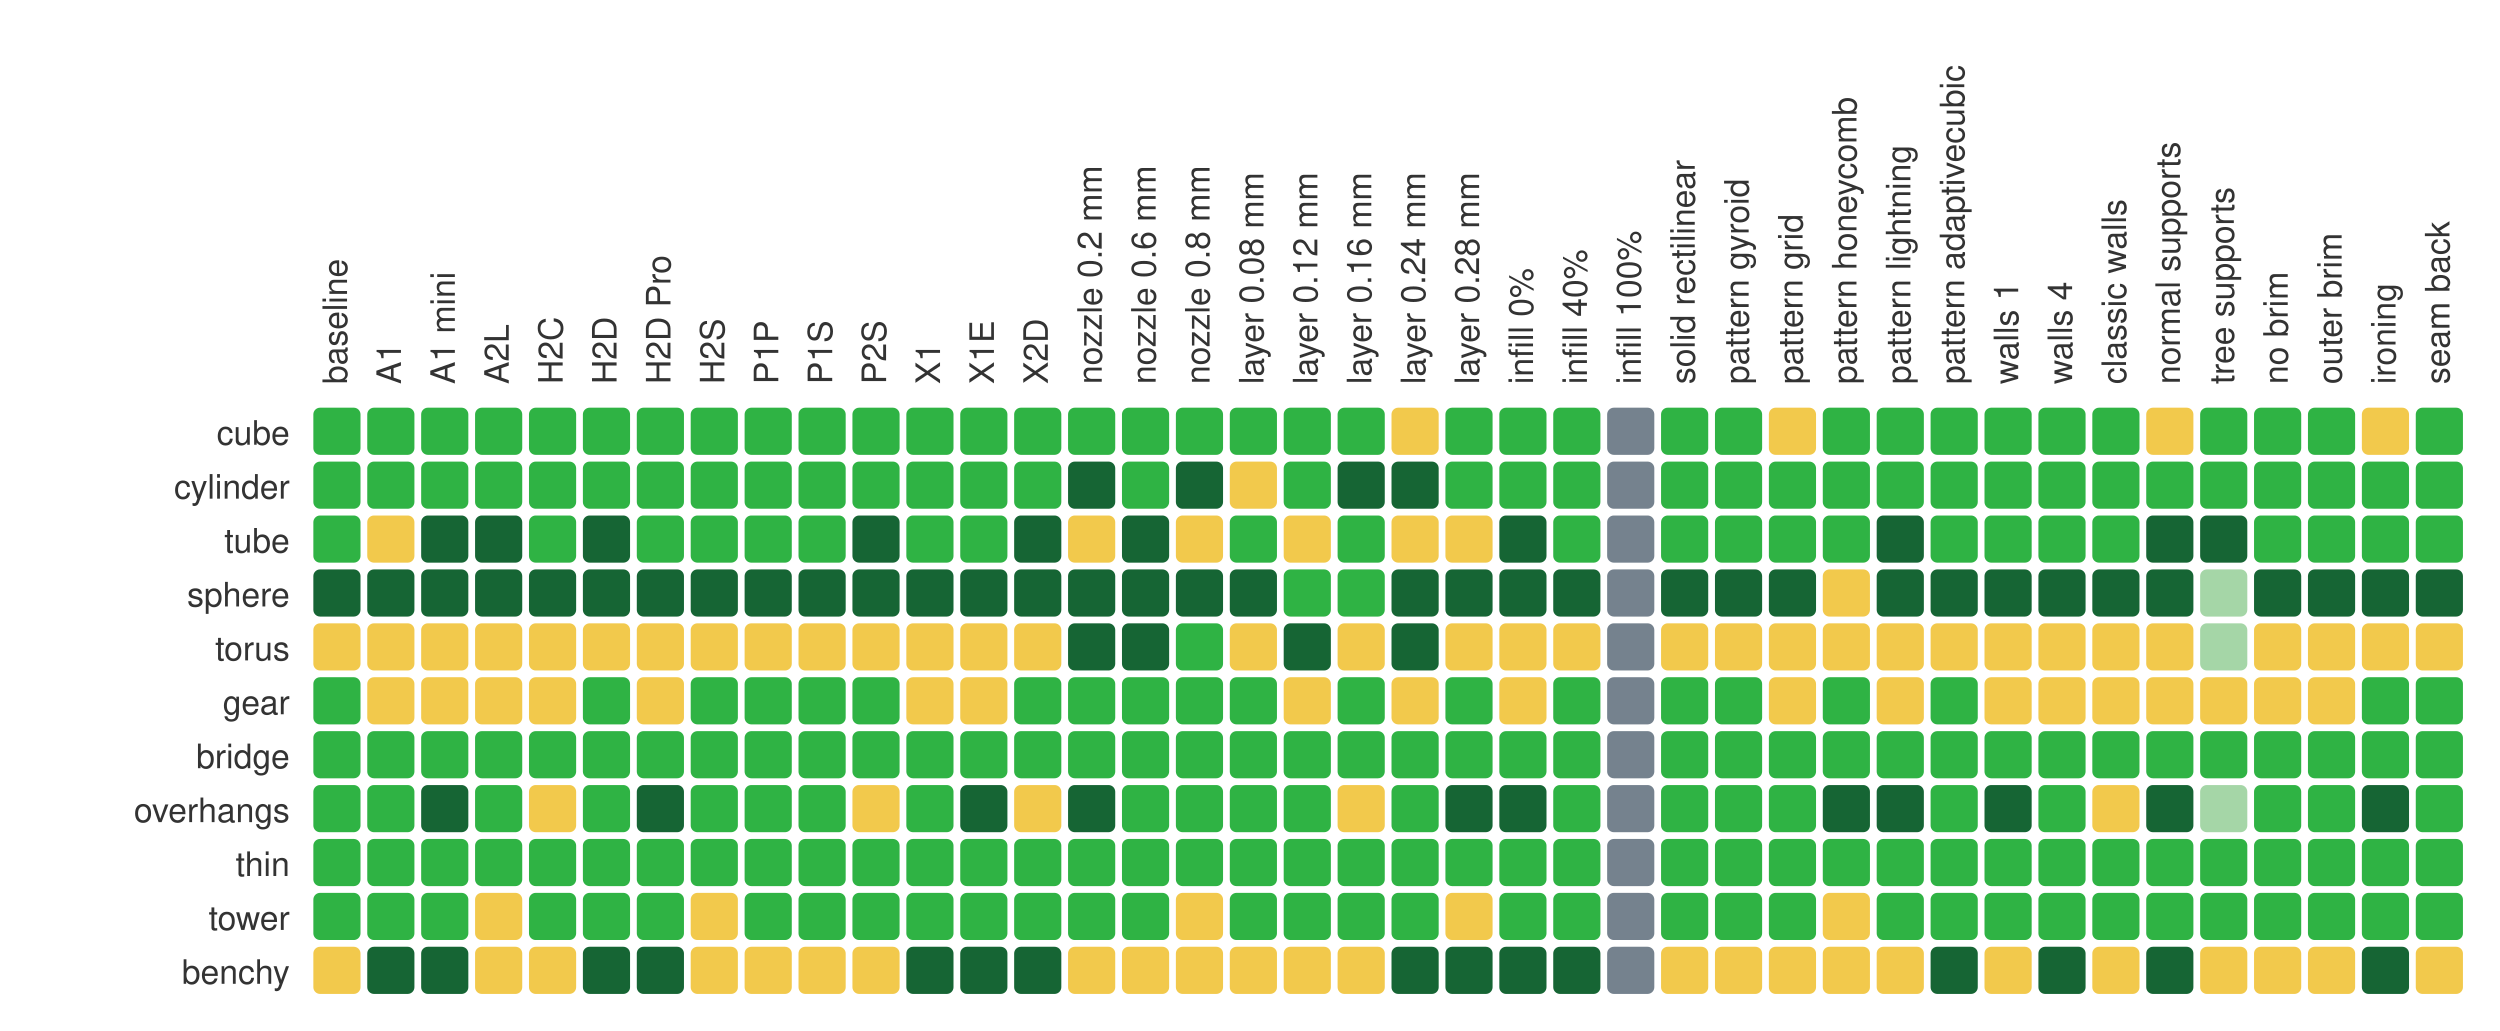
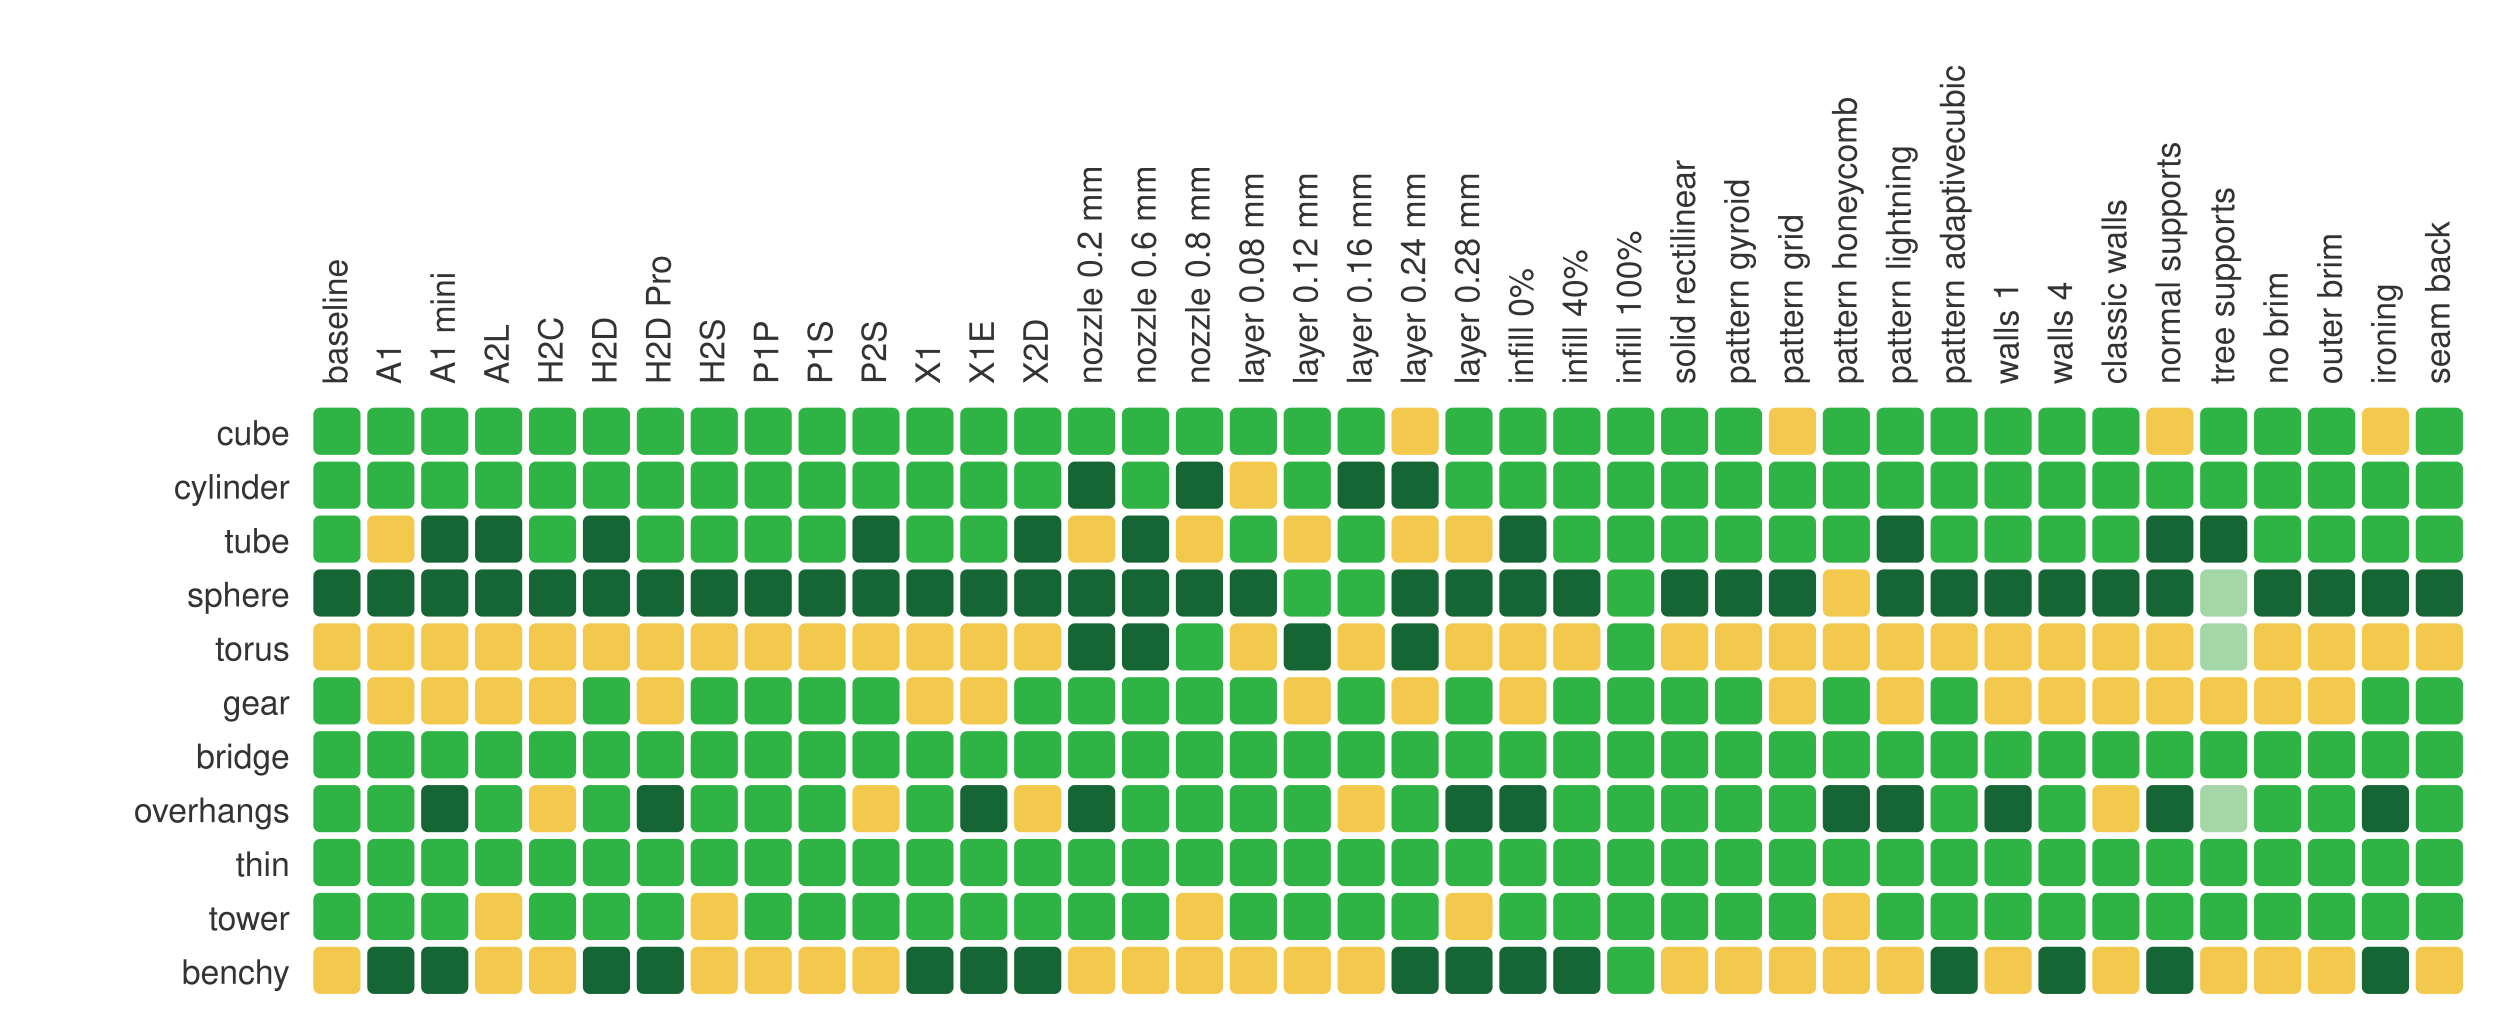
<svg xmlns="http://www.w3.org/2000/svg" width="742" height="306" font-family="Helvetica,Arial,sans-serif" font-size="10">
  <rect width="742" height="306" fill="white" />
  <text transform="translate(103.0,114) rotate(-90)" fill="#333">baseline</text>
  <text transform="translate(119.0,114) rotate(-90)" fill="#333">A1</text>
  <text transform="translate(135.0,114) rotate(-90)" fill="#333">A1 mini</text>
  <text transform="translate(151.0,114) rotate(-90)" fill="#333">A2L</text>
  <text transform="translate(167.0,114) rotate(-90)" fill="#333">H2C</text>
  <text transform="translate(183.0,114) rotate(-90)" fill="#333">H2D</text>
  <text transform="translate(199.0,114) rotate(-90)" fill="#333">H2D Pro</text>
  <text transform="translate(215.0,114) rotate(-90)" fill="#333">H2S</text>
  <text transform="translate(231.0,114) rotate(-90)" fill="#333">P1P</text>
  <text transform="translate(247.0,114) rotate(-90)" fill="#333">P1S</text>
  <text transform="translate(263.0,114) rotate(-90)" fill="#333">P2S</text>
  <text transform="translate(279.0,114) rotate(-90)" fill="#333">X1</text>
  <text transform="translate(295.0,114) rotate(-90)" fill="#333">X1E</text>
  <text transform="translate(311.0,114) rotate(-90)" fill="#333">X2D</text>
  <text transform="translate(327.0,114) rotate(-90)" fill="#333">nozzle 0.2 mm</text>
  <text transform="translate(343.0,114) rotate(-90)" fill="#333">nozzle 0.6 mm</text>
  <text transform="translate(359.0,114) rotate(-90)" fill="#333">nozzle 0.8 mm</text>
  <text transform="translate(375.0,114) rotate(-90)" fill="#333">layer 0.08 mm</text>
  <text transform="translate(391.0,114) rotate(-90)" fill="#333">layer 0.12 mm</text>
  <text transform="translate(407.0,114) rotate(-90)" fill="#333">layer 0.16 mm</text>
  <text transform="translate(423.0,114) rotate(-90)" fill="#333">layer 0.24 mm</text>
  <text transform="translate(439.0,114) rotate(-90)" fill="#333">layer 0.28 mm</text>
  <text transform="translate(455.0,114) rotate(-90)" fill="#333">infill 0%</text>
  <text transform="translate(471.0,114) rotate(-90)" fill="#333">infill 40%</text>
  <text transform="translate(487.0,114) rotate(-90)" fill="#333">infill 100%</text>
  <text transform="translate(503.0,114) rotate(-90)" fill="#333">solid rectilinear</text>
  <text transform="translate(519.0,114) rotate(-90)" fill="#333">pattern gyroid</text>
  <text transform="translate(535.0,114) rotate(-90)" fill="#333">pattern grid</text>
  <text transform="translate(551.0,114) rotate(-90)" fill="#333">pattern honeycomb</text>
  <text transform="translate(567.0,114) rotate(-90)" fill="#333">pattern lightning</text>
  <text transform="translate(583.0,114) rotate(-90)" fill="#333">pattern adaptivecubic</text>
  <text transform="translate(599.0,114) rotate(-90)" fill="#333">walls 1</text>
  <text transform="translate(615.0,114) rotate(-90)" fill="#333">walls 4</text>
  <text transform="translate(631.0,114) rotate(-90)" fill="#333">classic walls</text>
  <text transform="translate(647.0,114) rotate(-90)" fill="#333">normal supports</text>
  <text transform="translate(663.0,114) rotate(-90)" fill="#333">tree supports</text>
  <text transform="translate(679.0,114) rotate(-90)" fill="#333">no brim</text>
  <text transform="translate(695.0,114) rotate(-90)" fill="#333">outer brim</text>
  <text transform="translate(711.0,114) rotate(-90)" fill="#333">ironing</text>
  <text transform="translate(727.0,114) rotate(-90)" fill="#333">seam back</text>
  <text x="86" y="132" text-anchor="end" fill="#333">cube</text>
  <rect x="93" y="121" width="14" height="14" rx="2" fill="#2FB344" />
  <rect x="109" y="121" width="14" height="14" rx="2" fill="#2FB344" />
  <rect x="125" y="121" width="14" height="14" rx="2" fill="#2FB344" />
  <rect x="141" y="121" width="14" height="14" rx="2" fill="#2FB344" />
  <rect x="157" y="121" width="14" height="14" rx="2" fill="#2FB344" />
  <rect x="173" y="121" width="14" height="14" rx="2" fill="#2FB344" />
  <rect x="189" y="121" width="14" height="14" rx="2" fill="#2FB344" />
  <rect x="205" y="121" width="14" height="14" rx="2" fill="#2FB344" />
  <rect x="221" y="121" width="14" height="14" rx="2" fill="#2FB344" />
  <rect x="237" y="121" width="14" height="14" rx="2" fill="#2FB344" />
  <rect x="253" y="121" width="14" height="14" rx="2" fill="#2FB344" />
  <rect x="269" y="121" width="14" height="14" rx="2" fill="#2FB344" />
  <rect x="285" y="121" width="14" height="14" rx="2" fill="#2FB344" />
  <rect x="301" y="121" width="14" height="14" rx="2" fill="#2FB344" />
  <rect x="317" y="121" width="14" height="14" rx="2" fill="#2FB344" />
  <rect x="333" y="121" width="14" height="14" rx="2" fill="#2FB344" />
  <rect x="349" y="121" width="14" height="14" rx="2" fill="#2FB344" />
  <rect x="365" y="121" width="14" height="14" rx="2" fill="#2FB344" />
  <rect x="381" y="121" width="14" height="14" rx="2" fill="#2FB344" />
  <rect x="397" y="121" width="14" height="14" rx="2" fill="#2FB344" />
  <rect x="413" y="121" width="14" height="14" rx="2" fill="#F2C94C" />
  <rect x="429" y="121" width="14" height="14" rx="2" fill="#2FB344" />
  <rect x="445" y="121" width="14" height="14" rx="2" fill="#2FB344" />
  <rect x="461" y="121" width="14" height="14" rx="2" fill="#2FB344" />
-   <rect x="477" y="121" width="14" height="14" rx="2" fill="#75828E" />
+   <rect x="477" y="121" width="14" height="14" rx="2" fill="#2FB344" />
  <rect x="493" y="121" width="14" height="14" rx="2" fill="#2FB344" />
  <rect x="509" y="121" width="14" height="14" rx="2" fill="#2FB344" />
  <rect x="525" y="121" width="14" height="14" rx="2" fill="#F2C94C" />
  <rect x="541" y="121" width="14" height="14" rx="2" fill="#2FB344" />
  <rect x="557" y="121" width="14" height="14" rx="2" fill="#2FB344" />
  <rect x="573" y="121" width="14" height="14" rx="2" fill="#2FB344" />
  <rect x="589" y="121" width="14" height="14" rx="2" fill="#2FB344" />
  <rect x="605" y="121" width="14" height="14" rx="2" fill="#2FB344" />
  <rect x="621" y="121" width="14" height="14" rx="2" fill="#2FB344" />
  <rect x="637" y="121" width="14" height="14" rx="2" fill="#F2C94C" />
  <rect x="653" y="121" width="14" height="14" rx="2" fill="#2FB344" />
  <rect x="669" y="121" width="14" height="14" rx="2" fill="#2FB344" />
  <rect x="685" y="121" width="14" height="14" rx="2" fill="#2FB344" />
  <rect x="701" y="121" width="14" height="14" rx="2" fill="#F2C94C" />
  <rect x="717" y="121" width="14" height="14" rx="2" fill="#2FB344" />
  <text x="86" y="148" text-anchor="end" fill="#333">cylinder</text>
  <rect x="93" y="137" width="14" height="14" rx="2" fill="#2FB344" />
  <rect x="109" y="137" width="14" height="14" rx="2" fill="#2FB344" />
  <rect x="125" y="137" width="14" height="14" rx="2" fill="#2FB344" />
  <rect x="141" y="137" width="14" height="14" rx="2" fill="#2FB344" />
  <rect x="157" y="137" width="14" height="14" rx="2" fill="#2FB344" />
  <rect x="173" y="137" width="14" height="14" rx="2" fill="#2FB344" />
  <rect x="189" y="137" width="14" height="14" rx="2" fill="#2FB344" />
  <rect x="205" y="137" width="14" height="14" rx="2" fill="#2FB344" />
  <rect x="221" y="137" width="14" height="14" rx="2" fill="#2FB344" />
  <rect x="237" y="137" width="14" height="14" rx="2" fill="#2FB344" />
  <rect x="253" y="137" width="14" height="14" rx="2" fill="#2FB344" />
  <rect x="269" y="137" width="14" height="14" rx="2" fill="#2FB344" />
  <rect x="285" y="137" width="14" height="14" rx="2" fill="#2FB344" />
  <rect x="301" y="137" width="14" height="14" rx="2" fill="#2FB344" />
  <rect x="317" y="137" width="14" height="14" rx="2" fill="#166534" />
  <rect x="333" y="137" width="14" height="14" rx="2" fill="#2FB344" />
  <rect x="349" y="137" width="14" height="14" rx="2" fill="#166534" />
  <rect x="365" y="137" width="14" height="14" rx="2" fill="#F2C94C" />
  <rect x="381" y="137" width="14" height="14" rx="2" fill="#2FB344" />
  <rect x="397" y="137" width="14" height="14" rx="2" fill="#166534" />
  <rect x="413" y="137" width="14" height="14" rx="2" fill="#166534" />
  <rect x="429" y="137" width="14" height="14" rx="2" fill="#2FB344" />
  <rect x="445" y="137" width="14" height="14" rx="2" fill="#2FB344" />
  <rect x="461" y="137" width="14" height="14" rx="2" fill="#2FB344" />
-   <rect x="477" y="137" width="14" height="14" rx="2" fill="#75828E" />
+   <rect x="477" y="137" width="14" height="14" rx="2" fill="#2FB344" />
  <rect x="493" y="137" width="14" height="14" rx="2" fill="#2FB344" />
  <rect x="509" y="137" width="14" height="14" rx="2" fill="#2FB344" />
  <rect x="525" y="137" width="14" height="14" rx="2" fill="#2FB344" />
  <rect x="541" y="137" width="14" height="14" rx="2" fill="#2FB344" />
  <rect x="557" y="137" width="14" height="14" rx="2" fill="#2FB344" />
  <rect x="573" y="137" width="14" height="14" rx="2" fill="#2FB344" />
  <rect x="589" y="137" width="14" height="14" rx="2" fill="#2FB344" />
  <rect x="605" y="137" width="14" height="14" rx="2" fill="#2FB344" />
  <rect x="621" y="137" width="14" height="14" rx="2" fill="#2FB344" />
  <rect x="637" y="137" width="14" height="14" rx="2" fill="#2FB344" />
  <rect x="653" y="137" width="14" height="14" rx="2" fill="#2FB344" />
  <rect x="669" y="137" width="14" height="14" rx="2" fill="#2FB344" />
  <rect x="685" y="137" width="14" height="14" rx="2" fill="#2FB344" />
  <rect x="701" y="137" width="14" height="14" rx="2" fill="#2FB344" />
  <rect x="717" y="137" width="14" height="14" rx="2" fill="#2FB344" />
  <text x="86" y="164" text-anchor="end" fill="#333">tube</text>
  <rect x="93" y="153" width="14" height="14" rx="2" fill="#2FB344" />
  <rect x="109" y="153" width="14" height="14" rx="2" fill="#F2C94C" />
  <rect x="125" y="153" width="14" height="14" rx="2" fill="#166534" />
  <rect x="141" y="153" width="14" height="14" rx="2" fill="#166534" />
  <rect x="157" y="153" width="14" height="14" rx="2" fill="#2FB344" />
  <rect x="173" y="153" width="14" height="14" rx="2" fill="#166534" />
  <rect x="189" y="153" width="14" height="14" rx="2" fill="#2FB344" />
  <rect x="205" y="153" width="14" height="14" rx="2" fill="#2FB344" />
  <rect x="221" y="153" width="14" height="14" rx="2" fill="#2FB344" />
  <rect x="237" y="153" width="14" height="14" rx="2" fill="#2FB344" />
  <rect x="253" y="153" width="14" height="14" rx="2" fill="#166534" />
  <rect x="269" y="153" width="14" height="14" rx="2" fill="#2FB344" />
  <rect x="285" y="153" width="14" height="14" rx="2" fill="#2FB344" />
  <rect x="301" y="153" width="14" height="14" rx="2" fill="#166534" />
  <rect x="317" y="153" width="14" height="14" rx="2" fill="#F2C94C" />
  <rect x="333" y="153" width="14" height="14" rx="2" fill="#166534" />
  <rect x="349" y="153" width="14" height="14" rx="2" fill="#F2C94C" />
  <rect x="365" y="153" width="14" height="14" rx="2" fill="#2FB344" />
  <rect x="381" y="153" width="14" height="14" rx="2" fill="#F2C94C" />
  <rect x="397" y="153" width="14" height="14" rx="2" fill="#2FB344" />
  <rect x="413" y="153" width="14" height="14" rx="2" fill="#F2C94C" />
  <rect x="429" y="153" width="14" height="14" rx="2" fill="#F2C94C" />
  <rect x="445" y="153" width="14" height="14" rx="2" fill="#166534" />
  <rect x="461" y="153" width="14" height="14" rx="2" fill="#2FB344" />
-   <rect x="477" y="153" width="14" height="14" rx="2" fill="#75828E" />
+   <rect x="477" y="153" width="14" height="14" rx="2" fill="#2FB344" />
  <rect x="493" y="153" width="14" height="14" rx="2" fill="#2FB344" />
  <rect x="509" y="153" width="14" height="14" rx="2" fill="#2FB344" />
  <rect x="525" y="153" width="14" height="14" rx="2" fill="#2FB344" />
  <rect x="541" y="153" width="14" height="14" rx="2" fill="#2FB344" />
  <rect x="557" y="153" width="14" height="14" rx="2" fill="#166534" />
  <rect x="573" y="153" width="14" height="14" rx="2" fill="#2FB344" />
  <rect x="589" y="153" width="14" height="14" rx="2" fill="#2FB344" />
  <rect x="605" y="153" width="14" height="14" rx="2" fill="#2FB344" />
  <rect x="621" y="153" width="14" height="14" rx="2" fill="#2FB344" />
  <rect x="637" y="153" width="14" height="14" rx="2" fill="#166534" />
  <rect x="653" y="153" width="14" height="14" rx="2" fill="#166534" />
  <rect x="669" y="153" width="14" height="14" rx="2" fill="#2FB344" />
  <rect x="685" y="153" width="14" height="14" rx="2" fill="#2FB344" />
  <rect x="701" y="153" width="14" height="14" rx="2" fill="#2FB344" />
  <rect x="717" y="153" width="14" height="14" rx="2" fill="#2FB344" />
  <text x="86" y="180" text-anchor="end" fill="#333">sphere</text>
  <rect x="93" y="169" width="14" height="14" rx="2" fill="#166534" />
  <rect x="109" y="169" width="14" height="14" rx="2" fill="#166534" />
  <rect x="125" y="169" width="14" height="14" rx="2" fill="#166534" />
  <rect x="141" y="169" width="14" height="14" rx="2" fill="#166534" />
  <rect x="157" y="169" width="14" height="14" rx="2" fill="#166534" />
  <rect x="173" y="169" width="14" height="14" rx="2" fill="#166534" />
  <rect x="189" y="169" width="14" height="14" rx="2" fill="#166534" />
  <rect x="205" y="169" width="14" height="14" rx="2" fill="#166534" />
  <rect x="221" y="169" width="14" height="14" rx="2" fill="#166534" />
  <rect x="237" y="169" width="14" height="14" rx="2" fill="#166534" />
  <rect x="253" y="169" width="14" height="14" rx="2" fill="#166534" />
  <rect x="269" y="169" width="14" height="14" rx="2" fill="#166534" />
  <rect x="285" y="169" width="14" height="14" rx="2" fill="#166534" />
  <rect x="301" y="169" width="14" height="14" rx="2" fill="#166534" />
  <rect x="317" y="169" width="14" height="14" rx="2" fill="#166534" />
  <rect x="333" y="169" width="14" height="14" rx="2" fill="#166534" />
  <rect x="349" y="169" width="14" height="14" rx="2" fill="#166534" />
  <rect x="365" y="169" width="14" height="14" rx="2" fill="#166534" />
  <rect x="381" y="169" width="14" height="14" rx="2" fill="#2FB344" />
  <rect x="397" y="169" width="14" height="14" rx="2" fill="#2FB344" />
  <rect x="413" y="169" width="14" height="14" rx="2" fill="#166534" />
  <rect x="429" y="169" width="14" height="14" rx="2" fill="#166534" />
  <rect x="445" y="169" width="14" height="14" rx="2" fill="#166534" />
  <rect x="461" y="169" width="14" height="14" rx="2" fill="#166534" />
-   <rect x="477" y="169" width="14" height="14" rx="2" fill="#75828E" />
+   <rect x="477" y="169" width="14" height="14" rx="2" fill="#2FB344" />
  <rect x="493" y="169" width="14" height="14" rx="2" fill="#166534" />
  <rect x="509" y="169" width="14" height="14" rx="2" fill="#166534" />
  <rect x="525" y="169" width="14" height="14" rx="2" fill="#166534" />
  <rect x="541" y="169" width="14" height="14" rx="2" fill="#F2C94C" />
  <rect x="557" y="169" width="14" height="14" rx="2" fill="#166534" />
  <rect x="573" y="169" width="14" height="14" rx="2" fill="#166534" />
  <rect x="589" y="169" width="14" height="14" rx="2" fill="#166534" />
  <rect x="605" y="169" width="14" height="14" rx="2" fill="#166534" />
  <rect x="621" y="169" width="14" height="14" rx="2" fill="#166534" />
  <rect x="637" y="169" width="14" height="14" rx="2" fill="#166534" />
  <rect x="653" y="169" width="14" height="14" rx="2" fill="#A5D6A7" />
  <rect x="669" y="169" width="14" height="14" rx="2" fill="#166534" />
  <rect x="685" y="169" width="14" height="14" rx="2" fill="#166534" />
  <rect x="701" y="169" width="14" height="14" rx="2" fill="#166534" />
  <rect x="717" y="169" width="14" height="14" rx="2" fill="#166534" />
  <text x="86" y="196" text-anchor="end" fill="#333">torus</text>
  <rect x="93" y="185" width="14" height="14" rx="2" fill="#F2C94C" />
  <rect x="109" y="185" width="14" height="14" rx="2" fill="#F2C94C" />
  <rect x="125" y="185" width="14" height="14" rx="2" fill="#F2C94C" />
  <rect x="141" y="185" width="14" height="14" rx="2" fill="#F2C94C" />
  <rect x="157" y="185" width="14" height="14" rx="2" fill="#F2C94C" />
  <rect x="173" y="185" width="14" height="14" rx="2" fill="#F2C94C" />
  <rect x="189" y="185" width="14" height="14" rx="2" fill="#F2C94C" />
  <rect x="205" y="185" width="14" height="14" rx="2" fill="#F2C94C" />
  <rect x="221" y="185" width="14" height="14" rx="2" fill="#F2C94C" />
  <rect x="237" y="185" width="14" height="14" rx="2" fill="#F2C94C" />
  <rect x="253" y="185" width="14" height="14" rx="2" fill="#F2C94C" />
  <rect x="269" y="185" width="14" height="14" rx="2" fill="#F2C94C" />
  <rect x="285" y="185" width="14" height="14" rx="2" fill="#F2C94C" />
  <rect x="301" y="185" width="14" height="14" rx="2" fill="#F2C94C" />
  <rect x="317" y="185" width="14" height="14" rx="2" fill="#166534" />
  <rect x="333" y="185" width="14" height="14" rx="2" fill="#166534" />
  <rect x="349" y="185" width="14" height="14" rx="2" fill="#2FB344" />
  <rect x="365" y="185" width="14" height="14" rx="2" fill="#F2C94C" />
  <rect x="381" y="185" width="14" height="14" rx="2" fill="#166534" />
  <rect x="397" y="185" width="14" height="14" rx="2" fill="#F2C94C" />
  <rect x="413" y="185" width="14" height="14" rx="2" fill="#166534" />
  <rect x="429" y="185" width="14" height="14" rx="2" fill="#F2C94C" />
  <rect x="445" y="185" width="14" height="14" rx="2" fill="#F2C94C" />
  <rect x="461" y="185" width="14" height="14" rx="2" fill="#F2C94C" />
-   <rect x="477" y="185" width="14" height="14" rx="2" fill="#75828E" />
+   <rect x="477" y="185" width="14" height="14" rx="2" fill="#2FB344" />
  <rect x="493" y="185" width="14" height="14" rx="2" fill="#F2C94C" />
  <rect x="509" y="185" width="14" height="14" rx="2" fill="#F2C94C" />
  <rect x="525" y="185" width="14" height="14" rx="2" fill="#F2C94C" />
  <rect x="541" y="185" width="14" height="14" rx="2" fill="#F2C94C" />
  <rect x="557" y="185" width="14" height="14" rx="2" fill="#F2C94C" />
  <rect x="573" y="185" width="14" height="14" rx="2" fill="#F2C94C" />
  <rect x="589" y="185" width="14" height="14" rx="2" fill="#F2C94C" />
  <rect x="605" y="185" width="14" height="14" rx="2" fill="#F2C94C" />
  <rect x="621" y="185" width="14" height="14" rx="2" fill="#F2C94C" />
  <rect x="637" y="185" width="14" height="14" rx="2" fill="#F2C94C" />
  <rect x="653" y="185" width="14" height="14" rx="2" fill="#A5D6A7" />
  <rect x="669" y="185" width="14" height="14" rx="2" fill="#F2C94C" />
  <rect x="685" y="185" width="14" height="14" rx="2" fill="#F2C94C" />
  <rect x="701" y="185" width="14" height="14" rx="2" fill="#F2C94C" />
  <rect x="717" y="185" width="14" height="14" rx="2" fill="#F2C94C" />
  <text x="86" y="212" text-anchor="end" fill="#333">gear</text>
  <rect x="93" y="201" width="14" height="14" rx="2" fill="#2FB344" />
  <rect x="109" y="201" width="14" height="14" rx="2" fill="#F2C94C" />
  <rect x="125" y="201" width="14" height="14" rx="2" fill="#F2C94C" />
  <rect x="141" y="201" width="14" height="14" rx="2" fill="#F2C94C" />
  <rect x="157" y="201" width="14" height="14" rx="2" fill="#F2C94C" />
  <rect x="173" y="201" width="14" height="14" rx="2" fill="#2FB344" />
  <rect x="189" y="201" width="14" height="14" rx="2" fill="#F2C94C" />
  <rect x="205" y="201" width="14" height="14" rx="2" fill="#2FB344" />
  <rect x="221" y="201" width="14" height="14" rx="2" fill="#2FB344" />
  <rect x="237" y="201" width="14" height="14" rx="2" fill="#2FB344" />
  <rect x="253" y="201" width="14" height="14" rx="2" fill="#2FB344" />
  <rect x="269" y="201" width="14" height="14" rx="2" fill="#F2C94C" />
  <rect x="285" y="201" width="14" height="14" rx="2" fill="#F2C94C" />
  <rect x="301" y="201" width="14" height="14" rx="2" fill="#2FB344" />
  <rect x="317" y="201" width="14" height="14" rx="2" fill="#2FB344" />
  <rect x="333" y="201" width="14" height="14" rx="2" fill="#2FB344" />
  <rect x="349" y="201" width="14" height="14" rx="2" fill="#2FB344" />
  <rect x="365" y="201" width="14" height="14" rx="2" fill="#2FB344" />
  <rect x="381" y="201" width="14" height="14" rx="2" fill="#F2C94C" />
  <rect x="397" y="201" width="14" height="14" rx="2" fill="#2FB344" />
  <rect x="413" y="201" width="14" height="14" rx="2" fill="#F2C94C" />
  <rect x="429" y="201" width="14" height="14" rx="2" fill="#2FB344" />
  <rect x="445" y="201" width="14" height="14" rx="2" fill="#F2C94C" />
  <rect x="461" y="201" width="14" height="14" rx="2" fill="#2FB344" />
-   <rect x="477" y="201" width="14" height="14" rx="2" fill="#75828E" />
+   <rect x="477" y="201" width="14" height="14" rx="2" fill="#2FB344" />
  <rect x="493" y="201" width="14" height="14" rx="2" fill="#2FB344" />
  <rect x="509" y="201" width="14" height="14" rx="2" fill="#2FB344" />
  <rect x="525" y="201" width="14" height="14" rx="2" fill="#F2C94C" />
  <rect x="541" y="201" width="14" height="14" rx="2" fill="#2FB344" />
  <rect x="557" y="201" width="14" height="14" rx="2" fill="#F2C94C" />
  <rect x="573" y="201" width="14" height="14" rx="2" fill="#2FB344" />
  <rect x="589" y="201" width="14" height="14" rx="2" fill="#F2C94C" />
  <rect x="605" y="201" width="14" height="14" rx="2" fill="#F2C94C" />
  <rect x="621" y="201" width="14" height="14" rx="2" fill="#F2C94C" />
  <rect x="637" y="201" width="14" height="14" rx="2" fill="#F2C94C" />
  <rect x="653" y="201" width="14" height="14" rx="2" fill="#F2C94C" />
  <rect x="669" y="201" width="14" height="14" rx="2" fill="#F2C94C" />
  <rect x="685" y="201" width="14" height="14" rx="2" fill="#F2C94C" />
  <rect x="701" y="201" width="14" height="14" rx="2" fill="#2FB344" />
  <rect x="717" y="201" width="14" height="14" rx="2" fill="#2FB344" />
  <text x="86" y="228" text-anchor="end" fill="#333">bridge</text>
  <rect x="93" y="217" width="14" height="14" rx="2" fill="#2FB344" />
  <rect x="109" y="217" width="14" height="14" rx="2" fill="#2FB344" />
  <rect x="125" y="217" width="14" height="14" rx="2" fill="#2FB344" />
  <rect x="141" y="217" width="14" height="14" rx="2" fill="#2FB344" />
  <rect x="157" y="217" width="14" height="14" rx="2" fill="#2FB344" />
  <rect x="173" y="217" width="14" height="14" rx="2" fill="#2FB344" />
  <rect x="189" y="217" width="14" height="14" rx="2" fill="#2FB344" />
  <rect x="205" y="217" width="14" height="14" rx="2" fill="#2FB344" />
  <rect x="221" y="217" width="14" height="14" rx="2" fill="#2FB344" />
  <rect x="237" y="217" width="14" height="14" rx="2" fill="#2FB344" />
  <rect x="253" y="217" width="14" height="14" rx="2" fill="#2FB344" />
  <rect x="269" y="217" width="14" height="14" rx="2" fill="#2FB344" />
  <rect x="285" y="217" width="14" height="14" rx="2" fill="#2FB344" />
  <rect x="301" y="217" width="14" height="14" rx="2" fill="#2FB344" />
  <rect x="317" y="217" width="14" height="14" rx="2" fill="#2FB344" />
  <rect x="333" y="217" width="14" height="14" rx="2" fill="#2FB344" />
  <rect x="349" y="217" width="14" height="14" rx="2" fill="#2FB344" />
  <rect x="365" y="217" width="14" height="14" rx="2" fill="#2FB344" />
  <rect x="381" y="217" width="14" height="14" rx="2" fill="#2FB344" />
  <rect x="397" y="217" width="14" height="14" rx="2" fill="#2FB344" />
  <rect x="413" y="217" width="14" height="14" rx="2" fill="#2FB344" />
  <rect x="429" y="217" width="14" height="14" rx="2" fill="#2FB344" />
  <rect x="445" y="217" width="14" height="14" rx="2" fill="#2FB344" />
  <rect x="461" y="217" width="14" height="14" rx="2" fill="#2FB344" />
-   <rect x="477" y="217" width="14" height="14" rx="2" fill="#75828E" />
+   <rect x="477" y="217" width="14" height="14" rx="2" fill="#2FB344" />
  <rect x="493" y="217" width="14" height="14" rx="2" fill="#2FB344" />
  <rect x="509" y="217" width="14" height="14" rx="2" fill="#2FB344" />
  <rect x="525" y="217" width="14" height="14" rx="2" fill="#2FB344" />
  <rect x="541" y="217" width="14" height="14" rx="2" fill="#2FB344" />
  <rect x="557" y="217" width="14" height="14" rx="2" fill="#2FB344" />
  <rect x="573" y="217" width="14" height="14" rx="2" fill="#2FB344" />
  <rect x="589" y="217" width="14" height="14" rx="2" fill="#2FB344" />
  <rect x="605" y="217" width="14" height="14" rx="2" fill="#2FB344" />
  <rect x="621" y="217" width="14" height="14" rx="2" fill="#2FB344" />
  <rect x="637" y="217" width="14" height="14" rx="2" fill="#2FB344" />
  <rect x="653" y="217" width="14" height="14" rx="2" fill="#2FB344" />
  <rect x="669" y="217" width="14" height="14" rx="2" fill="#2FB344" />
  <rect x="685" y="217" width="14" height="14" rx="2" fill="#2FB344" />
  <rect x="701" y="217" width="14" height="14" rx="2" fill="#2FB344" />
  <rect x="717" y="217" width="14" height="14" rx="2" fill="#2FB344" />
  <text x="86" y="244" text-anchor="end" fill="#333">overhangs</text>
  <rect x="93" y="233" width="14" height="14" rx="2" fill="#2FB344" />
  <rect x="109" y="233" width="14" height="14" rx="2" fill="#2FB344" />
  <rect x="125" y="233" width="14" height="14" rx="2" fill="#166534" />
  <rect x="141" y="233" width="14" height="14" rx="2" fill="#2FB344" />
  <rect x="157" y="233" width="14" height="14" rx="2" fill="#F2C94C" />
  <rect x="173" y="233" width="14" height="14" rx="2" fill="#2FB344" />
  <rect x="189" y="233" width="14" height="14" rx="2" fill="#166534" />
  <rect x="205" y="233" width="14" height="14" rx="2" fill="#2FB344" />
  <rect x="221" y="233" width="14" height="14" rx="2" fill="#2FB344" />
  <rect x="237" y="233" width="14" height="14" rx="2" fill="#2FB344" />
  <rect x="253" y="233" width="14" height="14" rx="2" fill="#F2C94C" />
  <rect x="269" y="233" width="14" height="14" rx="2" fill="#2FB344" />
  <rect x="285" y="233" width="14" height="14" rx="2" fill="#166534" />
  <rect x="301" y="233" width="14" height="14" rx="2" fill="#F2C94C" />
  <rect x="317" y="233" width="14" height="14" rx="2" fill="#166534" />
  <rect x="333" y="233" width="14" height="14" rx="2" fill="#2FB344" />
  <rect x="349" y="233" width="14" height="14" rx="2" fill="#2FB344" />
  <rect x="365" y="233" width="14" height="14" rx="2" fill="#2FB344" />
  <rect x="381" y="233" width="14" height="14" rx="2" fill="#2FB344" />
  <rect x="397" y="233" width="14" height="14" rx="2" fill="#F2C94C" />
  <rect x="413" y="233" width="14" height="14" rx="2" fill="#2FB344" />
  <rect x="429" y="233" width="14" height="14" rx="2" fill="#166534" />
  <rect x="445" y="233" width="14" height="14" rx="2" fill="#166534" />
  <rect x="461" y="233" width="14" height="14" rx="2" fill="#2FB344" />
-   <rect x="477" y="233" width="14" height="14" rx="2" fill="#75828E" />
+   <rect x="477" y="233" width="14" height="14" rx="2" fill="#2FB344" />
  <rect x="493" y="233" width="14" height="14" rx="2" fill="#2FB344" />
  <rect x="509" y="233" width="14" height="14" rx="2" fill="#2FB344" />
  <rect x="525" y="233" width="14" height="14" rx="2" fill="#2FB344" />
  <rect x="541" y="233" width="14" height="14" rx="2" fill="#166534" />
  <rect x="557" y="233" width="14" height="14" rx="2" fill="#166534" />
  <rect x="573" y="233" width="14" height="14" rx="2" fill="#2FB344" />
  <rect x="589" y="233" width="14" height="14" rx="2" fill="#166534" />
  <rect x="605" y="233" width="14" height="14" rx="2" fill="#2FB344" />
  <rect x="621" y="233" width="14" height="14" rx="2" fill="#F2C94C" />
  <rect x="637" y="233" width="14" height="14" rx="2" fill="#166534" />
  <rect x="653" y="233" width="14" height="14" rx="2" fill="#A5D6A7" />
  <rect x="669" y="233" width="14" height="14" rx="2" fill="#2FB344" />
  <rect x="685" y="233" width="14" height="14" rx="2" fill="#2FB344" />
  <rect x="701" y="233" width="14" height="14" rx="2" fill="#166534" />
  <rect x="717" y="233" width="14" height="14" rx="2" fill="#2FB344" />
  <text x="86" y="260" text-anchor="end" fill="#333">thin</text>
  <rect x="93" y="249" width="14" height="14" rx="2" fill="#2FB344" />
  <rect x="109" y="249" width="14" height="14" rx="2" fill="#2FB344" />
  <rect x="125" y="249" width="14" height="14" rx="2" fill="#2FB344" />
  <rect x="141" y="249" width="14" height="14" rx="2" fill="#2FB344" />
  <rect x="157" y="249" width="14" height="14" rx="2" fill="#2FB344" />
  <rect x="173" y="249" width="14" height="14" rx="2" fill="#2FB344" />
  <rect x="189" y="249" width="14" height="14" rx="2" fill="#2FB344" />
  <rect x="205" y="249" width="14" height="14" rx="2" fill="#2FB344" />
  <rect x="221" y="249" width="14" height="14" rx="2" fill="#2FB344" />
  <rect x="237" y="249" width="14" height="14" rx="2" fill="#2FB344" />
  <rect x="253" y="249" width="14" height="14" rx="2" fill="#2FB344" />
  <rect x="269" y="249" width="14" height="14" rx="2" fill="#2FB344" />
  <rect x="285" y="249" width="14" height="14" rx="2" fill="#2FB344" />
  <rect x="301" y="249" width="14" height="14" rx="2" fill="#2FB344" />
  <rect x="317" y="249" width="14" height="14" rx="2" fill="#2FB344" />
  <rect x="333" y="249" width="14" height="14" rx="2" fill="#2FB344" />
  <rect x="349" y="249" width="14" height="14" rx="2" fill="#2FB344" />
  <rect x="365" y="249" width="14" height="14" rx="2" fill="#2FB344" />
  <rect x="381" y="249" width="14" height="14" rx="2" fill="#2FB344" />
  <rect x="397" y="249" width="14" height="14" rx="2" fill="#2FB344" />
  <rect x="413" y="249" width="14" height="14" rx="2" fill="#2FB344" />
  <rect x="429" y="249" width="14" height="14" rx="2" fill="#2FB344" />
  <rect x="445" y="249" width="14" height="14" rx="2" fill="#2FB344" />
  <rect x="461" y="249" width="14" height="14" rx="2" fill="#2FB344" />
-   <rect x="477" y="249" width="14" height="14" rx="2" fill="#75828E" />
+   <rect x="477" y="249" width="14" height="14" rx="2" fill="#2FB344" />
  <rect x="493" y="249" width="14" height="14" rx="2" fill="#2FB344" />
  <rect x="509" y="249" width="14" height="14" rx="2" fill="#2FB344" />
  <rect x="525" y="249" width="14" height="14" rx="2" fill="#2FB344" />
  <rect x="541" y="249" width="14" height="14" rx="2" fill="#2FB344" />
  <rect x="557" y="249" width="14" height="14" rx="2" fill="#2FB344" />
  <rect x="573" y="249" width="14" height="14" rx="2" fill="#2FB344" />
  <rect x="589" y="249" width="14" height="14" rx="2" fill="#2FB344" />
  <rect x="605" y="249" width="14" height="14" rx="2" fill="#2FB344" />
  <rect x="621" y="249" width="14" height="14" rx="2" fill="#2FB344" />
  <rect x="637" y="249" width="14" height="14" rx="2" fill="#2FB344" />
  <rect x="653" y="249" width="14" height="14" rx="2" fill="#2FB344" />
  <rect x="669" y="249" width="14" height="14" rx="2" fill="#2FB344" />
  <rect x="685" y="249" width="14" height="14" rx="2" fill="#2FB344" />
  <rect x="701" y="249" width="14" height="14" rx="2" fill="#2FB344" />
  <rect x="717" y="249" width="14" height="14" rx="2" fill="#2FB344" />
  <text x="86" y="276" text-anchor="end" fill="#333">tower</text>
  <rect x="93" y="265" width="14" height="14" rx="2" fill="#2FB344" />
  <rect x="109" y="265" width="14" height="14" rx="2" fill="#2FB344" />
  <rect x="125" y="265" width="14" height="14" rx="2" fill="#2FB344" />
  <rect x="141" y="265" width="14" height="14" rx="2" fill="#F2C94C" />
  <rect x="157" y="265" width="14" height="14" rx="2" fill="#2FB344" />
  <rect x="173" y="265" width="14" height="14" rx="2" fill="#2FB344" />
  <rect x="189" y="265" width="14" height="14" rx="2" fill="#2FB344" />
  <rect x="205" y="265" width="14" height="14" rx="2" fill="#F2C94C" />
  <rect x="221" y="265" width="14" height="14" rx="2" fill="#2FB344" />
  <rect x="237" y="265" width="14" height="14" rx="2" fill="#2FB344" />
  <rect x="253" y="265" width="14" height="14" rx="2" fill="#2FB344" />
  <rect x="269" y="265" width="14" height="14" rx="2" fill="#2FB344" />
  <rect x="285" y="265" width="14" height="14" rx="2" fill="#2FB344" />
  <rect x="301" y="265" width="14" height="14" rx="2" fill="#2FB344" />
  <rect x="317" y="265" width="14" height="14" rx="2" fill="#2FB344" />
  <rect x="333" y="265" width="14" height="14" rx="2" fill="#2FB344" />
  <rect x="349" y="265" width="14" height="14" rx="2" fill="#F2C94C" />
  <rect x="365" y="265" width="14" height="14" rx="2" fill="#2FB344" />
  <rect x="381" y="265" width="14" height="14" rx="2" fill="#2FB344" />
  <rect x="397" y="265" width="14" height="14" rx="2" fill="#2FB344" />
  <rect x="413" y="265" width="14" height="14" rx="2" fill="#2FB344" />
  <rect x="429" y="265" width="14" height="14" rx="2" fill="#F2C94C" />
  <rect x="445" y="265" width="14" height="14" rx="2" fill="#2FB344" />
  <rect x="461" y="265" width="14" height="14" rx="2" fill="#2FB344" />
-   <rect x="477" y="265" width="14" height="14" rx="2" fill="#75828E" />
+   <rect x="477" y="265" width="14" height="14" rx="2" fill="#2FB344" />
  <rect x="493" y="265" width="14" height="14" rx="2" fill="#2FB344" />
  <rect x="509" y="265" width="14" height="14" rx="2" fill="#2FB344" />
  <rect x="525" y="265" width="14" height="14" rx="2" fill="#2FB344" />
  <rect x="541" y="265" width="14" height="14" rx="2" fill="#F2C94C" />
  <rect x="557" y="265" width="14" height="14" rx="2" fill="#2FB344" />
  <rect x="573" y="265" width="14" height="14" rx="2" fill="#2FB344" />
  <rect x="589" y="265" width="14" height="14" rx="2" fill="#2FB344" />
  <rect x="605" y="265" width="14" height="14" rx="2" fill="#2FB344" />
  <rect x="621" y="265" width="14" height="14" rx="2" fill="#2FB344" />
  <rect x="637" y="265" width="14" height="14" rx="2" fill="#2FB344" />
  <rect x="653" y="265" width="14" height="14" rx="2" fill="#2FB344" />
  <rect x="669" y="265" width="14" height="14" rx="2" fill="#2FB344" />
  <rect x="685" y="265" width="14" height="14" rx="2" fill="#2FB344" />
  <rect x="701" y="265" width="14" height="14" rx="2" fill="#2FB344" />
  <rect x="717" y="265" width="14" height="14" rx="2" fill="#2FB344" />
  <text x="86" y="292" text-anchor="end" fill="#333">benchy</text>
  <rect x="93" y="281" width="14" height="14" rx="2" fill="#F2C94C" />
  <rect x="109" y="281" width="14" height="14" rx="2" fill="#166534" />
  <rect x="125" y="281" width="14" height="14" rx="2" fill="#166534" />
  <rect x="141" y="281" width="14" height="14" rx="2" fill="#F2C94C" />
  <rect x="157" y="281" width="14" height="14" rx="2" fill="#F2C94C" />
  <rect x="173" y="281" width="14" height="14" rx="2" fill="#166534" />
  <rect x="189" y="281" width="14" height="14" rx="2" fill="#166534" />
  <rect x="205" y="281" width="14" height="14" rx="2" fill="#F2C94C" />
  <rect x="221" y="281" width="14" height="14" rx="2" fill="#F2C94C" />
  <rect x="237" y="281" width="14" height="14" rx="2" fill="#F2C94C" />
  <rect x="253" y="281" width="14" height="14" rx="2" fill="#F2C94C" />
  <rect x="269" y="281" width="14" height="14" rx="2" fill="#166534" />
  <rect x="285" y="281" width="14" height="14" rx="2" fill="#166534" />
  <rect x="301" y="281" width="14" height="14" rx="2" fill="#166534" />
  <rect x="317" y="281" width="14" height="14" rx="2" fill="#F2C94C" />
  <rect x="333" y="281" width="14" height="14" rx="2" fill="#F2C94C" />
  <rect x="349" y="281" width="14" height="14" rx="2" fill="#F2C94C" />
  <rect x="365" y="281" width="14" height="14" rx="2" fill="#F2C94C" />
  <rect x="381" y="281" width="14" height="14" rx="2" fill="#F2C94C" />
  <rect x="397" y="281" width="14" height="14" rx="2" fill="#F2C94C" />
  <rect x="413" y="281" width="14" height="14" rx="2" fill="#166534" />
  <rect x="429" y="281" width="14" height="14" rx="2" fill="#166534" />
  <rect x="445" y="281" width="14" height="14" rx="2" fill="#166534" />
  <rect x="461" y="281" width="14" height="14" rx="2" fill="#166534" />
-   <rect x="477" y="281" width="14" height="14" rx="2" fill="#75828E" />
+   <rect x="477" y="281" width="14" height="14" rx="2" fill="#2FB344" />
  <rect x="493" y="281" width="14" height="14" rx="2" fill="#F2C94C" />
  <rect x="509" y="281" width="14" height="14" rx="2" fill="#F2C94C" />
  <rect x="525" y="281" width="14" height="14" rx="2" fill="#F2C94C" />
  <rect x="541" y="281" width="14" height="14" rx="2" fill="#F2C94C" />
  <rect x="557" y="281" width="14" height="14" rx="2" fill="#F2C94C" />
  <rect x="573" y="281" width="14" height="14" rx="2" fill="#166534" />
  <rect x="589" y="281" width="14" height="14" rx="2" fill="#F2C94C" />
  <rect x="605" y="281" width="14" height="14" rx="2" fill="#166534" />
  <rect x="621" y="281" width="14" height="14" rx="2" fill="#F2C94C" />
  <rect x="637" y="281" width="14" height="14" rx="2" fill="#166534" />
  <rect x="653" y="281" width="14" height="14" rx="2" fill="#F2C94C" />
  <rect x="669" y="281" width="14" height="14" rx="2" fill="#F2C94C" />
  <rect x="685" y="281" width="14" height="14" rx="2" fill="#F2C94C" />
  <rect x="701" y="281" width="14" height="14" rx="2" fill="#166534" />
  <rect x="717" y="281" width="14" height="14" rx="2" fill="#F2C94C" />
</svg>
